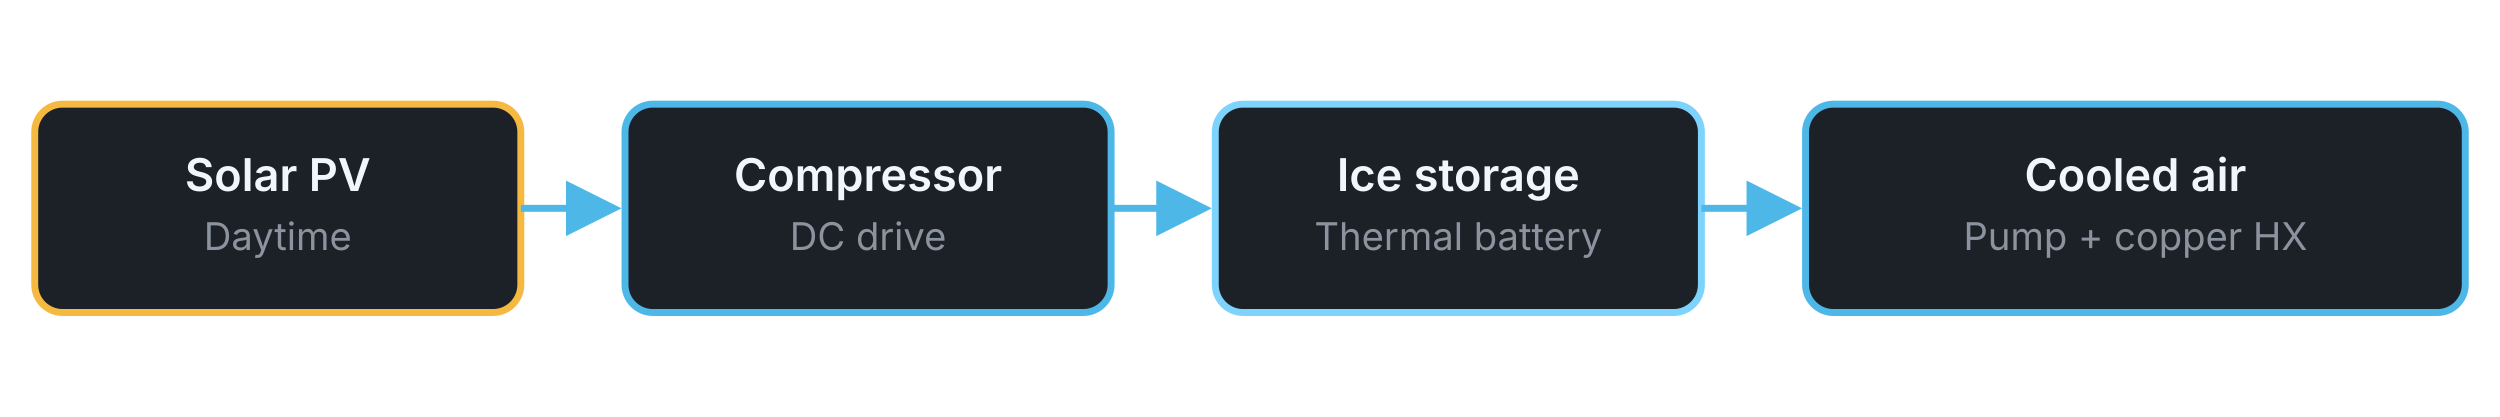
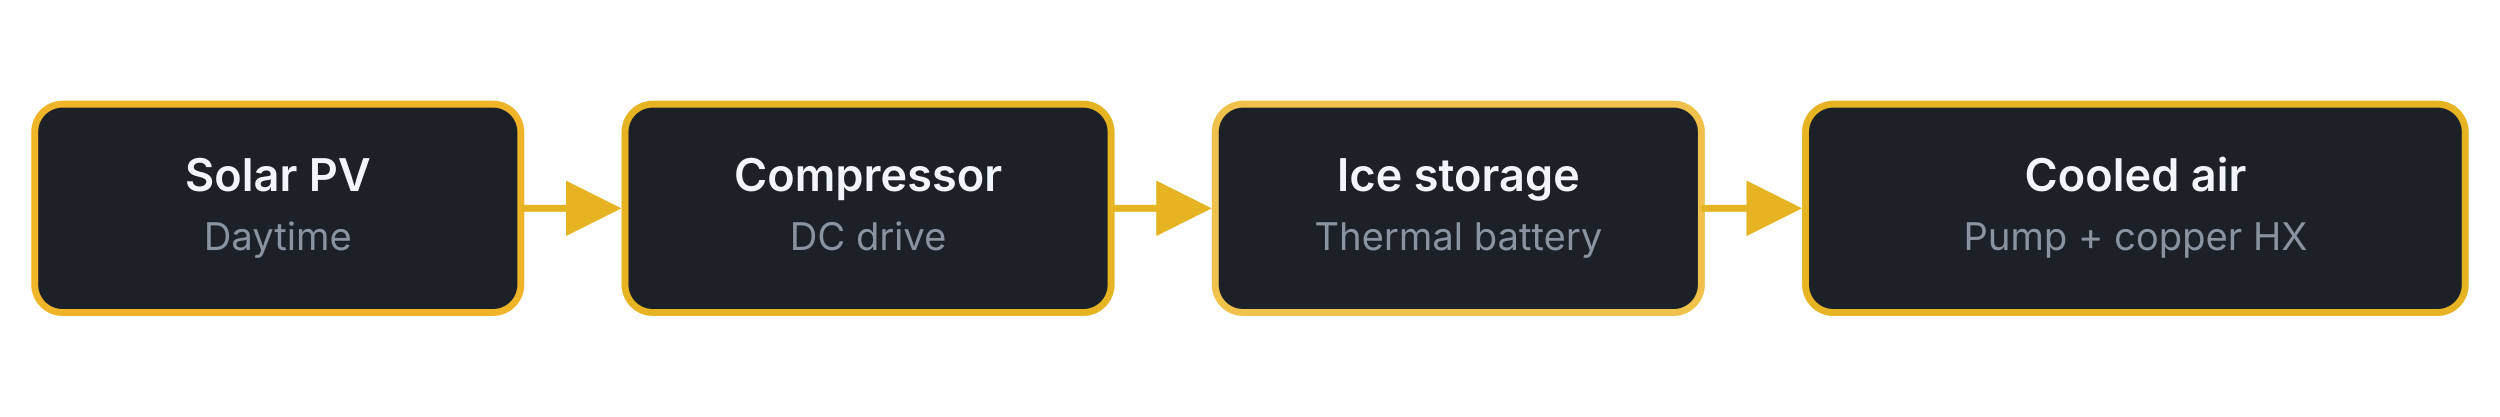
<svg xmlns="http://www.w3.org/2000/svg" viewBox="0 0 720 120" role="img" aria-label="Energy flow: Solar to Compressor to Ice to Air">
  <defs>
    <marker id="arrow" markerWidth="8" markerHeight="8" refX="6" refY="4" orient="auto">
-       <path d="M0,0 L8,4 L0,8 Z" fill="#4db8e8" />
+       <path d="M0,0 L8,4 L0,8 Z" fill="#e6b422" />
    </marker>
  </defs>
-   <rect x="10" y="30" width="140" height="60" rx="8" fill="#1c2128" stroke="#f5b942" stroke-width="2" />
+   <rect x="10" y="30" width="140" height="60" rx="8" fill="#1c2128" stroke="#f0b429" stroke-width="2" />
  <text x="80" y="55" text-anchor="middle" fill="#f0f6fc" font-family="Inter,sans-serif" font-size="13" font-weight="600">Solar PV</text>
  <text x="80" y="72" text-anchor="middle" fill="#8b949e" font-family="Inter,sans-serif" font-size="11">Daytime</text>
-   <line x1="150" y1="60" x2="175" y2="60" stroke="#4db8e8" stroke-width="2" marker-end="url(#arrow)" />
-   <rect x="180" y="30" width="140" height="60" rx="8" fill="#1c2128" stroke="#4db8e8" stroke-width="2" />
+   <line x1="150" y1="60" x2="175" y2="60" stroke="#e6b422" stroke-width="2" marker-end="url(#arrow)" />
+   <rect x="180" y="30" width="140" height="60" rx="8" fill="#1c2128" stroke="#e6b422" stroke-width="2" />
  <text x="250" y="55" text-anchor="middle" fill="#f0f6fc" font-family="Inter,sans-serif" font-size="13" font-weight="600">Compressor</text>
  <text x="250" y="72" text-anchor="middle" fill="#8b949e" font-family="Inter,sans-serif" font-size="11">DC drive</text>
-   <line x1="320" y1="60" x2="345" y2="60" stroke="#4db8e8" stroke-width="2" marker-end="url(#arrow)" />
-   <rect x="350" y="30" width="140" height="60" rx="8" fill="#1c2128" stroke="#7dd3fc" stroke-width="2" />
+   <line x1="320" y1="60" x2="345" y2="60" stroke="#e6b422" stroke-width="2" marker-end="url(#arrow)" />
+   <rect x="350" y="30" width="140" height="60" rx="8" fill="#1c2128" stroke="#f0c14b" stroke-width="2" />
  <text x="420" y="55" text-anchor="middle" fill="#f0f6fc" font-family="Inter,sans-serif" font-size="13" font-weight="600">Ice storage</text>
  <text x="420" y="72" text-anchor="middle" fill="#8b949e" font-family="Inter,sans-serif" font-size="11">Thermal battery</text>
-   <line x1="490" y1="60" x2="515" y2="60" stroke="#4db8e8" stroke-width="2" marker-end="url(#arrow)" />
-   <rect x="520" y="30" width="190" height="60" rx="8" fill="#1c2128" stroke="#4db8e8" stroke-width="2" />
+   <line x1="490" y1="60" x2="515" y2="60" stroke="#e6b422" stroke-width="2" marker-end="url(#arrow)" />
+   <rect x="520" y="30" width="190" height="60" rx="8" fill="#1c2128" stroke="#e6b422" stroke-width="2" />
  <text x="615" y="55" text-anchor="middle" fill="#f0f6fc" font-family="Inter,sans-serif" font-size="13" font-weight="600">Cooled air</text>
  <text x="615" y="72" text-anchor="middle" fill="#8b949e" font-family="Inter,sans-serif" font-size="11">Pump + copper HX</text>
</svg>
